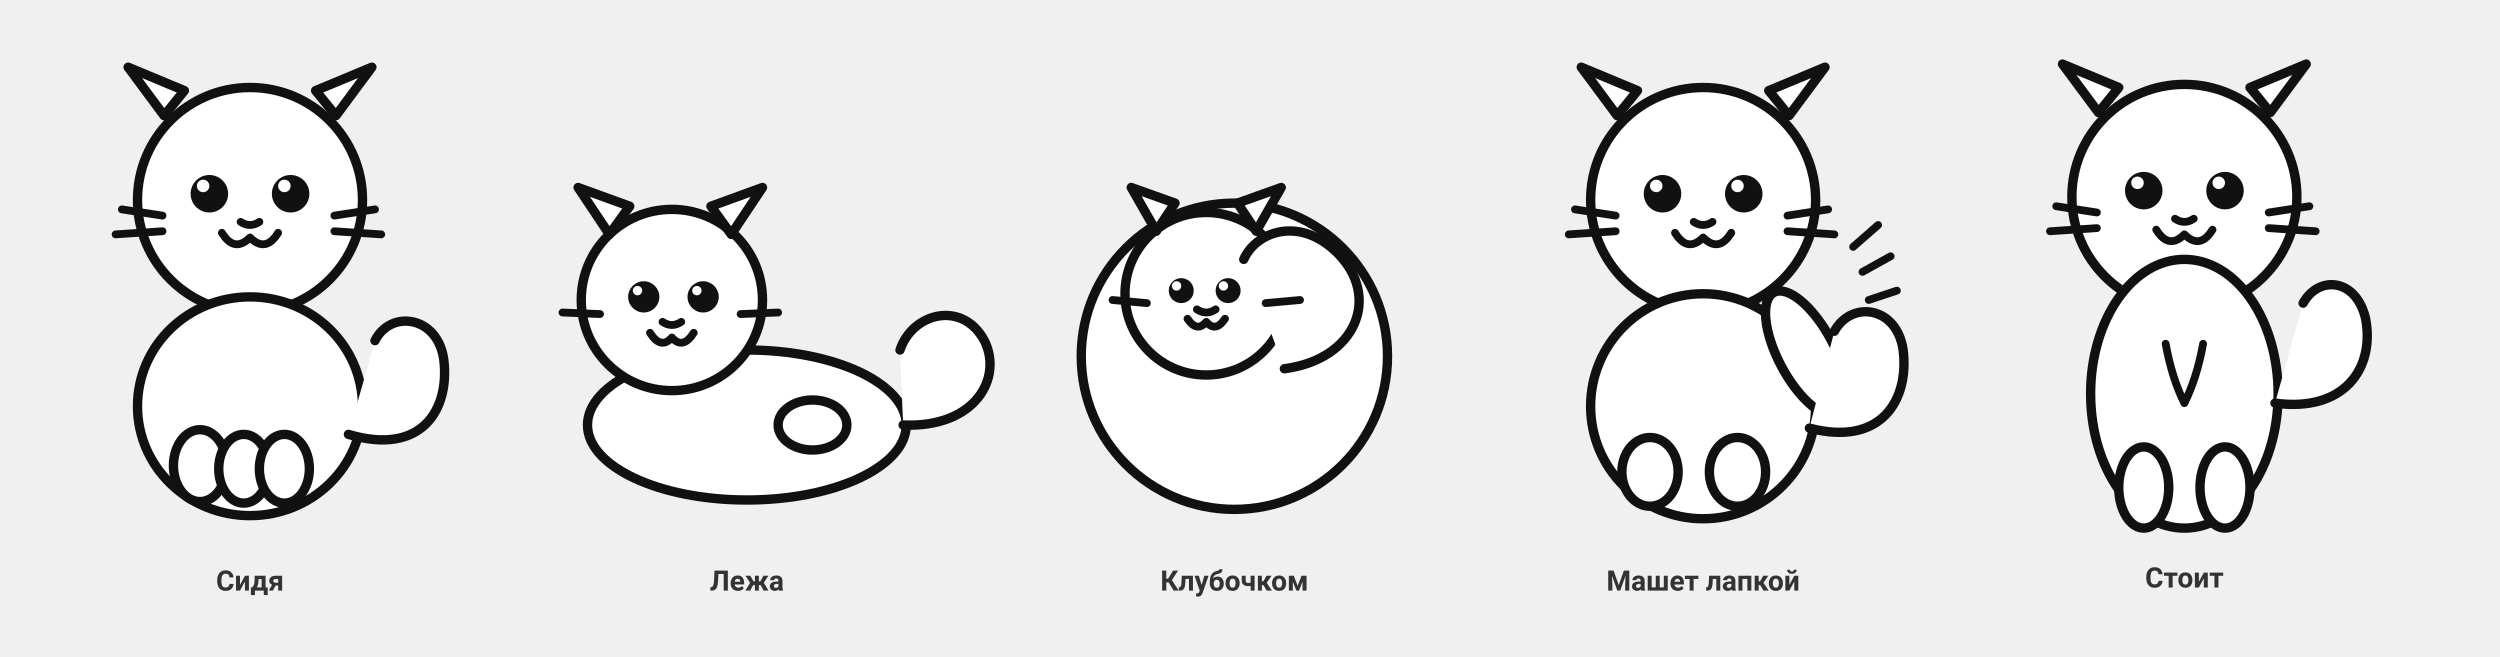
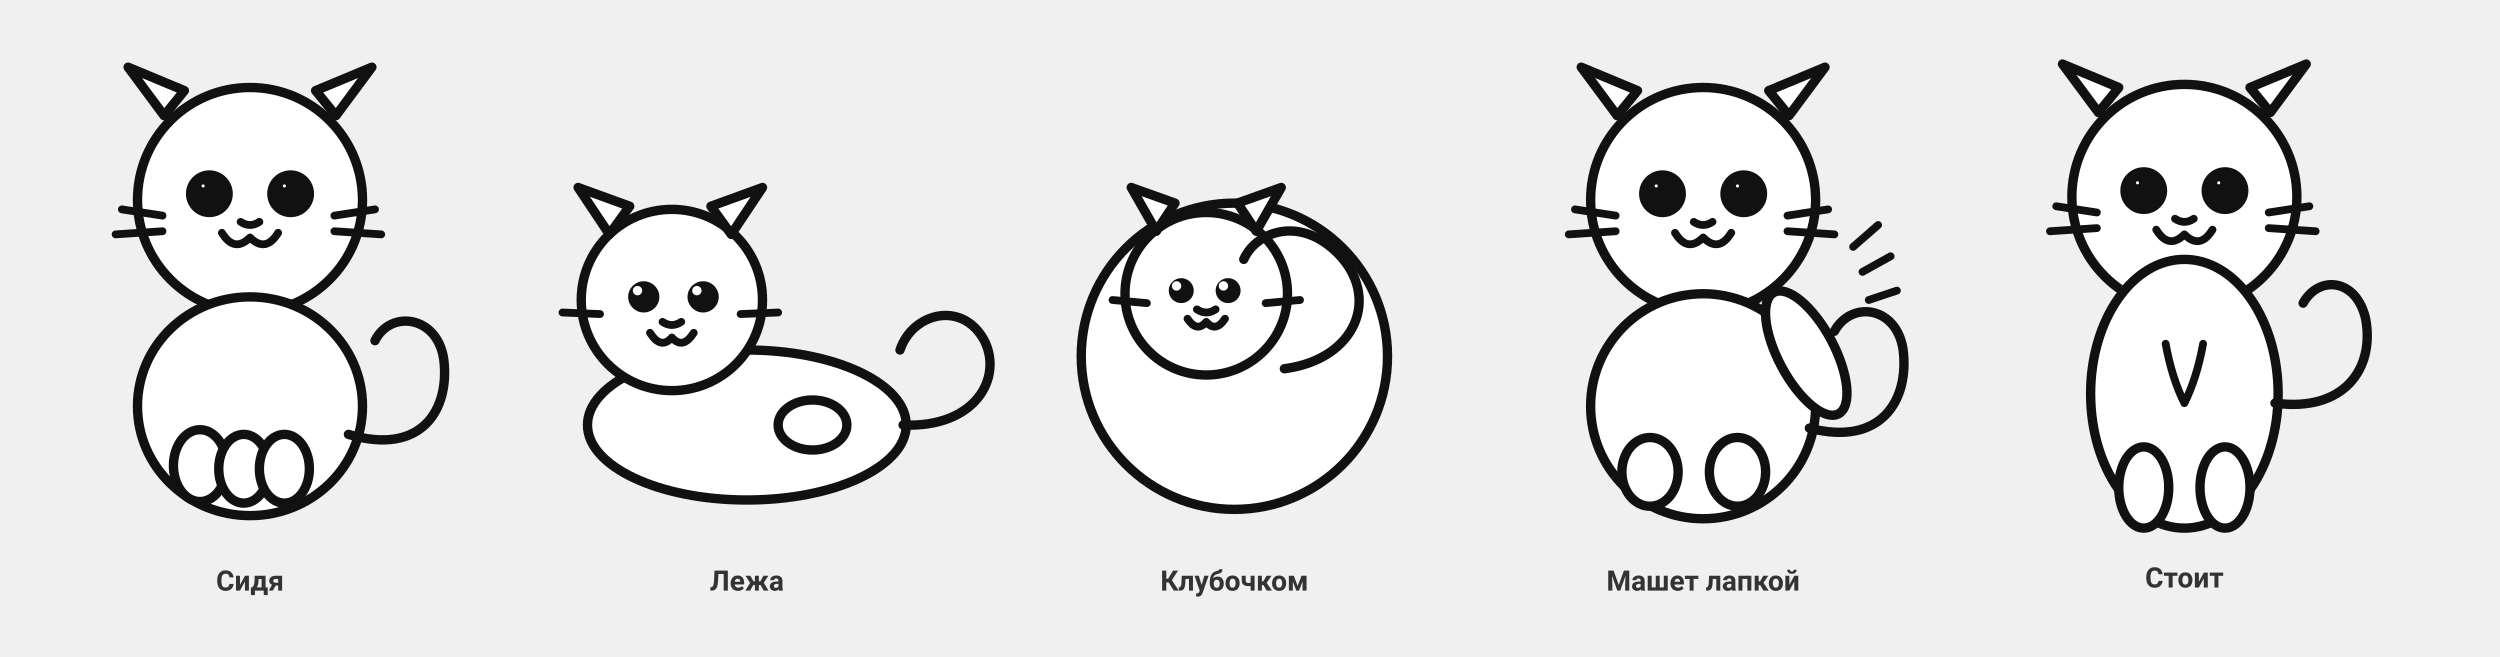
- <svg xmlns="http://www.w3.org/2000/svg" viewBox="0 0 1600 420" role="img" aria-label="Cute kitten in five poses: sitting, lying, curled up, waving, standing">
-   <style>
-     .line { fill: #fff; stroke: #111; stroke-width: 6; stroke-linecap: round; stroke-linejoin: round; }
-     .face-line { fill: none; stroke: #111; stroke-width: 5; stroke-linecap: round; stroke-linejoin: round; }
-     .eye { fill: #111; }
-     .shine { fill: #fff; }
-     .label { font: 600 18px/1.2 system-ui, -apple-system, Segoe UI, Roboto, sans-serif; fill: #333; text-anchor: middle; }
-   </style>
-   <g transform="translate(30 16)">
-     <circle class="line" cx="130" cy="112" r="72" />
-     <path class="line" d="M75 58 L52 27 L88 42 Z" />
-     <path class="line" d="M185 58 L208 27 L172 42 Z" />
-     <ellipse class="line" cx="130" cy="244" rx="72" ry="70" />
-     <ellipse class="line" cx="98" cy="282" rx="17" ry="23" />
-     <ellipse class="line" cx="126" cy="284" rx="16" ry="22" />
-     <ellipse class="line" cx="152" cy="284" rx="16" ry="22" />
-     <path class="line" d="M193 262 C240 276 258 246 254 214 C250 186 220 182 210 202" fill="none" />
-     <circle class="eye" cx="104" cy="108" r="12" />
-     <circle class="shine" cx="100" cy="103" r="4" />
-     <circle class="eye" cx="156" cy="108" r="12" />
-     <circle class="shine" cx="152" cy="103" r="4" />
-     <path class="face-line" d="M124 126 Q130 130 136 126" />
-     <path class="face-line" d="M112 133 Q120 146 130 136 Q140 146 148 133" />
-     <path class="face-line" d="M74 122 L48 118 M74 132 L44 134 M184 122 L210 118 M184 132 L214 134" />
-     <text class="label" x="130" y="362">Сидя</text>
+ <svg xmlns="http://www.w3.org/2000/svg" viewBox="0 0 1600 420" width="1600" height="420" preserveAspectRatio="xMidYMid meet" role="img" aria-label="Cute kitten in five poses: sitting, lying, curled up, waving, standing">
+   <defs>
+     <g id="cat-face">
+       <circle cx="104" cy="108" r="12" fill="#111" />
+       <circle cx="100" cy="103" r="4" fill="#fff" />
+       <circle cx="156" cy="108" r="12" fill="#111" />
+       <circle cx="152" cy="103" r="4" fill="#fff" />
+       <path d="M124 126 Q130 130 136 126" fill="none" stroke="#111" stroke-width="5" stroke-linecap="round" stroke-linejoin="round" />
+       <path d="M112 133 Q120 146 130 136 Q140 146 148 133" fill="none" stroke="#111" stroke-width="5" stroke-linecap="round" stroke-linejoin="round" />
+       <path d="M74 122 L48 118 M74 132 L44 134 M184 122 L210 118 M184 132 L214 134" fill="none" stroke="#111" stroke-width="5" stroke-linecap="round" stroke-linejoin="round" />
+     </g>
+   </defs>
+   <g transform="translate(30 16)" stroke="#111" stroke-width="6" stroke-linecap="round" stroke-linejoin="round">
+     <circle cx="130" cy="112" r="72" fill="#fff" />
+     <path d="M75 58 L52 27 L88 42 Z" fill="#fff" />
+     <path d="M185 58 L208 27 L172 42 Z" fill="#fff" />
+     <ellipse cx="130" cy="244" rx="72" ry="70" fill="#fff" />
+     <ellipse cx="98" cy="282" rx="17" ry="23" fill="#fff" />
+     <ellipse cx="126" cy="284" rx="16" ry="22" fill="#fff" />
+     <ellipse cx="152" cy="284" rx="16" ry="22" fill="#fff" />
+     <path d="M193 262 C240 276 258 246 254 214 C250 186 220 182 210 202" fill="none" />
+     <use href="#cat-face" />
+     <text x="130" y="362" text-anchor="middle" font-size="18" font-weight="600" font-family="system-ui, -apple-system, Segoe UI, Roboto, sans-serif" fill="#333" stroke="none">Сидя</text>
  </g>
-   <g transform="translate(338 26)">
-     <ellipse class="line" cx="140" cy="246" rx="102" ry="48" />
-     <circle class="line" cx="92" cy="166" r="58" />
-     <path class="line" d="M52 124 L32 94 L65 106 Z" />
-     <path class="line" d="M130 124 L150 94 L117 106 Z" />
-     <ellipse class="line" cx="182" cy="246" rx="22" ry="16" />
-     <path class="line" d="M240 246 C286 248 304 216 292 192 C278 166 246 174 238 198" fill="none" />
-     <circle class="eye" cx="74" cy="164" r="10" />
-     <circle class="shine" cx="70" cy="160" r="3" />
-     <circle class="eye" cx="112" cy="164" r="10" />
-     <circle class="shine" cx="108" cy="160" r="3" />
-     <path class="face-line" d="M86 180 Q92 184 98 180" />
-     <path class="face-line" d="M78 187 Q85 198 92 190 Q99 198 106 187" />
-     <path class="face-line" d="M46 175 L22 174 M136 175 L160 174" />
-     <text class="label" x="140" y="352">Лежа</text>
+   <g transform="translate(338 26)" stroke="#111" stroke-width="6" stroke-linecap="round" stroke-linejoin="round">
+     <ellipse cx="140" cy="246" rx="102" ry="48" fill="#fff" />
+     <circle cx="92" cy="166" r="58" fill="#fff" />
+     <path d="M52 124 L32 94 L65 106 Z" fill="#fff" />
+     <path d="M130 124 L150 94 L117 106 Z" fill="#fff" />
+     <ellipse cx="182" cy="246" rx="22" ry="16" fill="#fff" />
+     <path d="M240 246 C286 248 304 216 292 192 C278 166 246 174 238 198" fill="none" />
+     <circle cx="74" cy="164" r="10" fill="#111" stroke="none" />
+     <circle cx="70" cy="160" r="3" fill="#fff" stroke="none" />
+     <circle cx="112" cy="164" r="10" fill="#111" stroke="none" />
+     <circle cx="108" cy="160" r="3" fill="#fff" stroke="none" />
+     <path d="M86 180 Q92 184 98 180" fill="none" stroke="#111" stroke-width="5" />
+     <path d="M78 187 Q85 198 92 190 Q99 198 106 187" fill="none" stroke="#111" stroke-width="5" />
+     <path d="M46 175 L22 174 M136 175 L160 174" fill="none" stroke="#111" stroke-width="5" />
+     <text x="140" y="352" text-anchor="middle" font-size="18" font-weight="600" font-family="system-ui, -apple-system, Segoe UI, Roboto, sans-serif" fill="#333" stroke="none">Лежа</text>
  </g>
-   <g transform="translate(650 18)">
-     <circle class="line" cx="140" cy="210" r="98" />
-     <circle class="line" cx="122" cy="170" r="52" />
-     <path class="line" d="M90 130 L74 102 L102 112 Z" />
-     <path class="line" d="M154 130 L170 102 L142 112 Z" />
-     <path class="line" d="M172 218 C218 212 234 172 206 144 C182 120 154 130 146 148" fill="none" />
-     <circle class="eye" cx="106" cy="168" r="8" />
-     <circle class="shine" cx="103" cy="165" r="3" />
-     <circle class="eye" cx="136" cy="168" r="8" />
-     <circle class="shine" cx="133" cy="165" r="3" />
-     <path class="face-line" d="M116 180 Q122 184 128 180" />
-     <path class="face-line" d="M110 186 Q116 195 122 188 Q128 195 134 186" />
-     <path class="face-line" d="M84 176 L62 174 M160 176 L182 174" />
-     <text class="label" x="140" y="360">Клубочком</text>
+   <g transform="translate(650 18)" stroke="#111" stroke-width="6" stroke-linecap="round" stroke-linejoin="round">
+     <circle cx="140" cy="210" r="98" fill="#fff" />
+     <circle cx="122" cy="170" r="52" fill="#fff" />
+     <path d="M90 130 L74 102 L102 112 Z" fill="#fff" />
+     <path d="M154 130 L170 102 L142 112 Z" fill="#fff" />
+     <path d="M172 218 C218 212 234 172 206 144 C182 120 154 130 146 148" fill="none" />
+     <circle cx="106" cy="168" r="8" fill="#111" stroke="none" />
+     <circle cx="103" cy="165" r="3" fill="#fff" stroke="none" />
+     <circle cx="136" cy="168" r="8" fill="#111" stroke="none" />
+     <circle cx="133" cy="165" r="3" fill="#fff" stroke="none" />
+     <path d="M116 180 Q122 184 128 180" fill="none" stroke="#111" stroke-width="5" />
+     <path d="M110 186 Q116 195 122 188 Q128 195 134 186" fill="none" stroke="#111" stroke-width="5" />
+     <path d="M84 176 L62 174 M160 176 L182 174" fill="none" stroke="#111" stroke-width="5" />
+     <text x="140" y="360" text-anchor="middle" font-size="18" font-weight="600" font-family="system-ui, -apple-system, Segoe UI, Roboto, sans-serif" fill="#333" stroke="none">Клубочком</text>
  </g>
-   <g transform="translate(960 16)">
-     <circle class="line" cx="130" cy="112" r="72" />
-     <path class="line" d="M75 58 L52 27 L88 42 Z" />
-     <path class="line" d="M185 58 L208 27 L172 42 Z" />
-     <ellipse class="line" cx="130" cy="244" rx="72" ry="72" />
-     <ellipse class="line" cx="96" cy="286" rx="18" ry="22" />
-     <ellipse class="line" cx="152" cy="286" rx="18" ry="22" />
-     <ellipse class="line" cx="196" cy="210" rx="18" ry="44" transform="rotate(-28 196 210)" />
-     <path class="face-line" d="M226 142 L242 128 M232 158 L250 148 M236 176 L254 170" />
-     <path class="line" d="M198 258 C244 270 262 240 258 208 C254 180 225 176 214 196" fill="none" />
-     <circle class="eye" cx="104" cy="108" r="12" />
-     <circle class="shine" cx="100" cy="103" r="4" />
-     <circle class="eye" cx="156" cy="108" r="12" />
-     <circle class="shine" cx="152" cy="103" r="4" />
-     <path class="face-line" d="M124 126 Q130 130 136 126" />
-     <path class="face-line" d="M112 133 Q120 146 130 136 Q140 146 148 133" />
-     <path class="face-line" d="M74 122 L48 118 M74 132 L44 134 M184 122 L210 118 M184 132 L214 134" />
-     <text class="label" x="130" y="362">Машет лапкой</text>
+   <g transform="translate(960 16)" stroke="#111" stroke-width="6" stroke-linecap="round" stroke-linejoin="round">
+     <circle cx="130" cy="112" r="72" fill="#fff" />
+     <path d="M75 58 L52 27 L88 42 Z" fill="#fff" />
+     <path d="M185 58 L208 27 L172 42 Z" fill="#fff" />
+     <ellipse cx="130" cy="244" rx="72" ry="72" fill="#fff" />
+     <ellipse cx="96" cy="286" rx="18" ry="22" fill="#fff" />
+     <ellipse cx="152" cy="286" rx="18" ry="22" fill="#fff" />
+     <ellipse cx="196" cy="210" rx="18" ry="44" transform="rotate(-28 196 210)" fill="#fff" />
+     <path d="M226 142 L242 128 M232 158 L250 148 M236 176 L254 170" fill="none" stroke="#111" stroke-width="5" />
+     <path d="M198 258 C244 270 262 240 258 208 C254 180 225 176 214 196" fill="none" />
+     <use href="#cat-face" />
+     <text x="130" y="362" text-anchor="middle" font-size="18" font-weight="600" font-family="system-ui, -apple-system, Segoe UI, Roboto, sans-serif" fill="#333" stroke="none">Машет лапкой</text>
  </g>
-   <g transform="translate(1268 14)">
-     <circle class="line" cx="130" cy="112" r="72" />
-     <path class="line" d="M75 58 L52 27 L88 42 Z" />
-     <path class="line" d="M185 58 L208 27 L172 42 Z" />
-     <ellipse class="line" cx="130" cy="238" rx="60" ry="86" />
-     <ellipse class="line" cx="104" cy="298" rx="16" ry="26" />
-     <ellipse class="line" cx="156" cy="298" rx="16" ry="26" />
-     <path class="line" d="M188 244 C232 250 252 222 246 190 C240 164 216 162 206 180" fill="none" />
-     <path class="face-line" d="M118 206 Q122 228 130 244 Q138 228 142 206" />
-     <circle class="eye" cx="104" cy="108" r="12" />
-     <circle class="shine" cx="100" cy="103" r="4" />
-     <circle class="eye" cx="156" cy="108" r="12" />
-     <circle class="shine" cx="152" cy="103" r="4" />
-     <path class="face-line" d="M124 126 Q130 130 136 126" />
-     <path class="face-line" d="M112 133 Q120 146 130 136 Q140 146 148 133" />
-     <path class="face-line" d="M74 122 L48 118 M74 132 L44 134 M184 122 L210 118 M184 132 L214 134" />
-     <text class="label" x="130" y="362">Стоит</text>
+   <g transform="translate(1268 14)" stroke="#111" stroke-width="6" stroke-linecap="round" stroke-linejoin="round">
+     <circle cx="130" cy="112" r="72" fill="#fff" />
+     <path d="M75 58 L52 27 L88 42 Z" fill="#fff" />
+     <path d="M185 58 L208 27 L172 42 Z" fill="#fff" />
+     <ellipse cx="130" cy="238" rx="60" ry="86" fill="#fff" />
+     <ellipse cx="104" cy="298" rx="16" ry="26" fill="#fff" />
+     <ellipse cx="156" cy="298" rx="16" ry="26" fill="#fff" />
+     <path d="M188 244 C232 250 252 222 246 190 C240 164 216 162 206 180" fill="none" />
+     <path d="M118 206 Q122 228 130 244 Q138 228 142 206" fill="none" stroke="#111" stroke-width="5" />
+     <use href="#cat-face" />
+     <text x="130" y="362" text-anchor="middle" font-size="18" font-weight="600" font-family="system-ui, -apple-system, Segoe UI, Roboto, sans-serif" fill="#333" stroke="none">Стоит</text>
  </g>
</svg>
